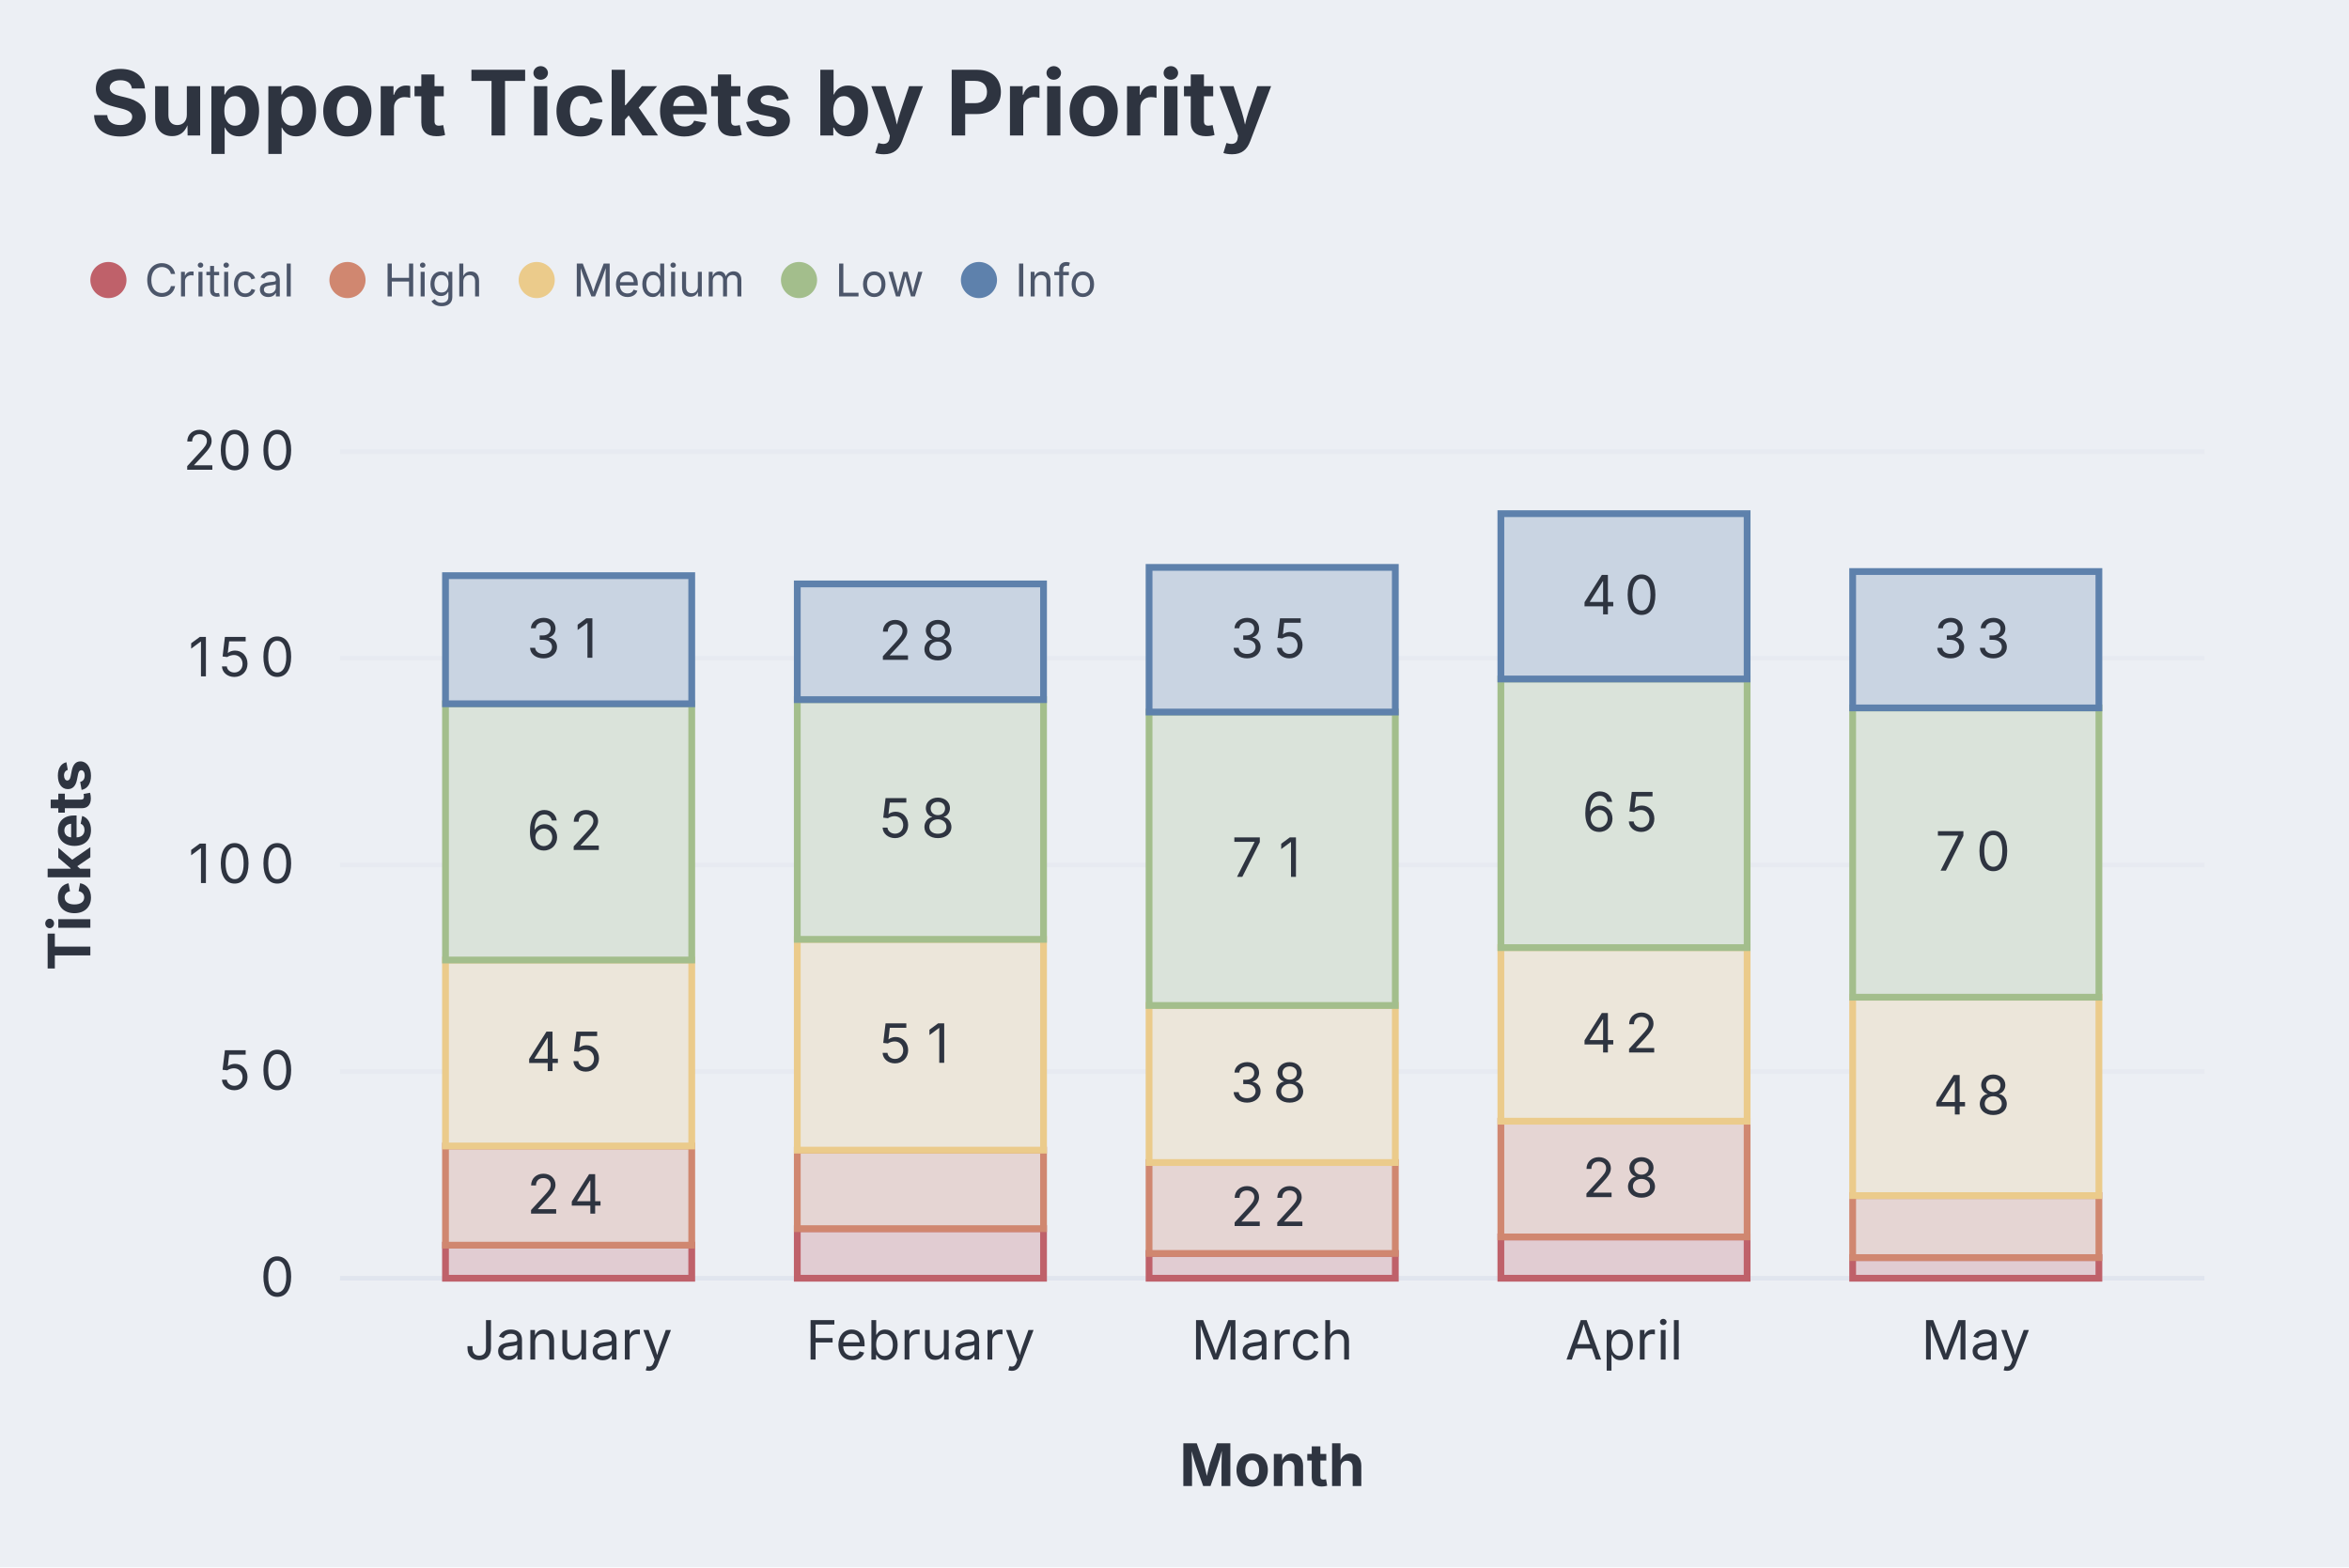
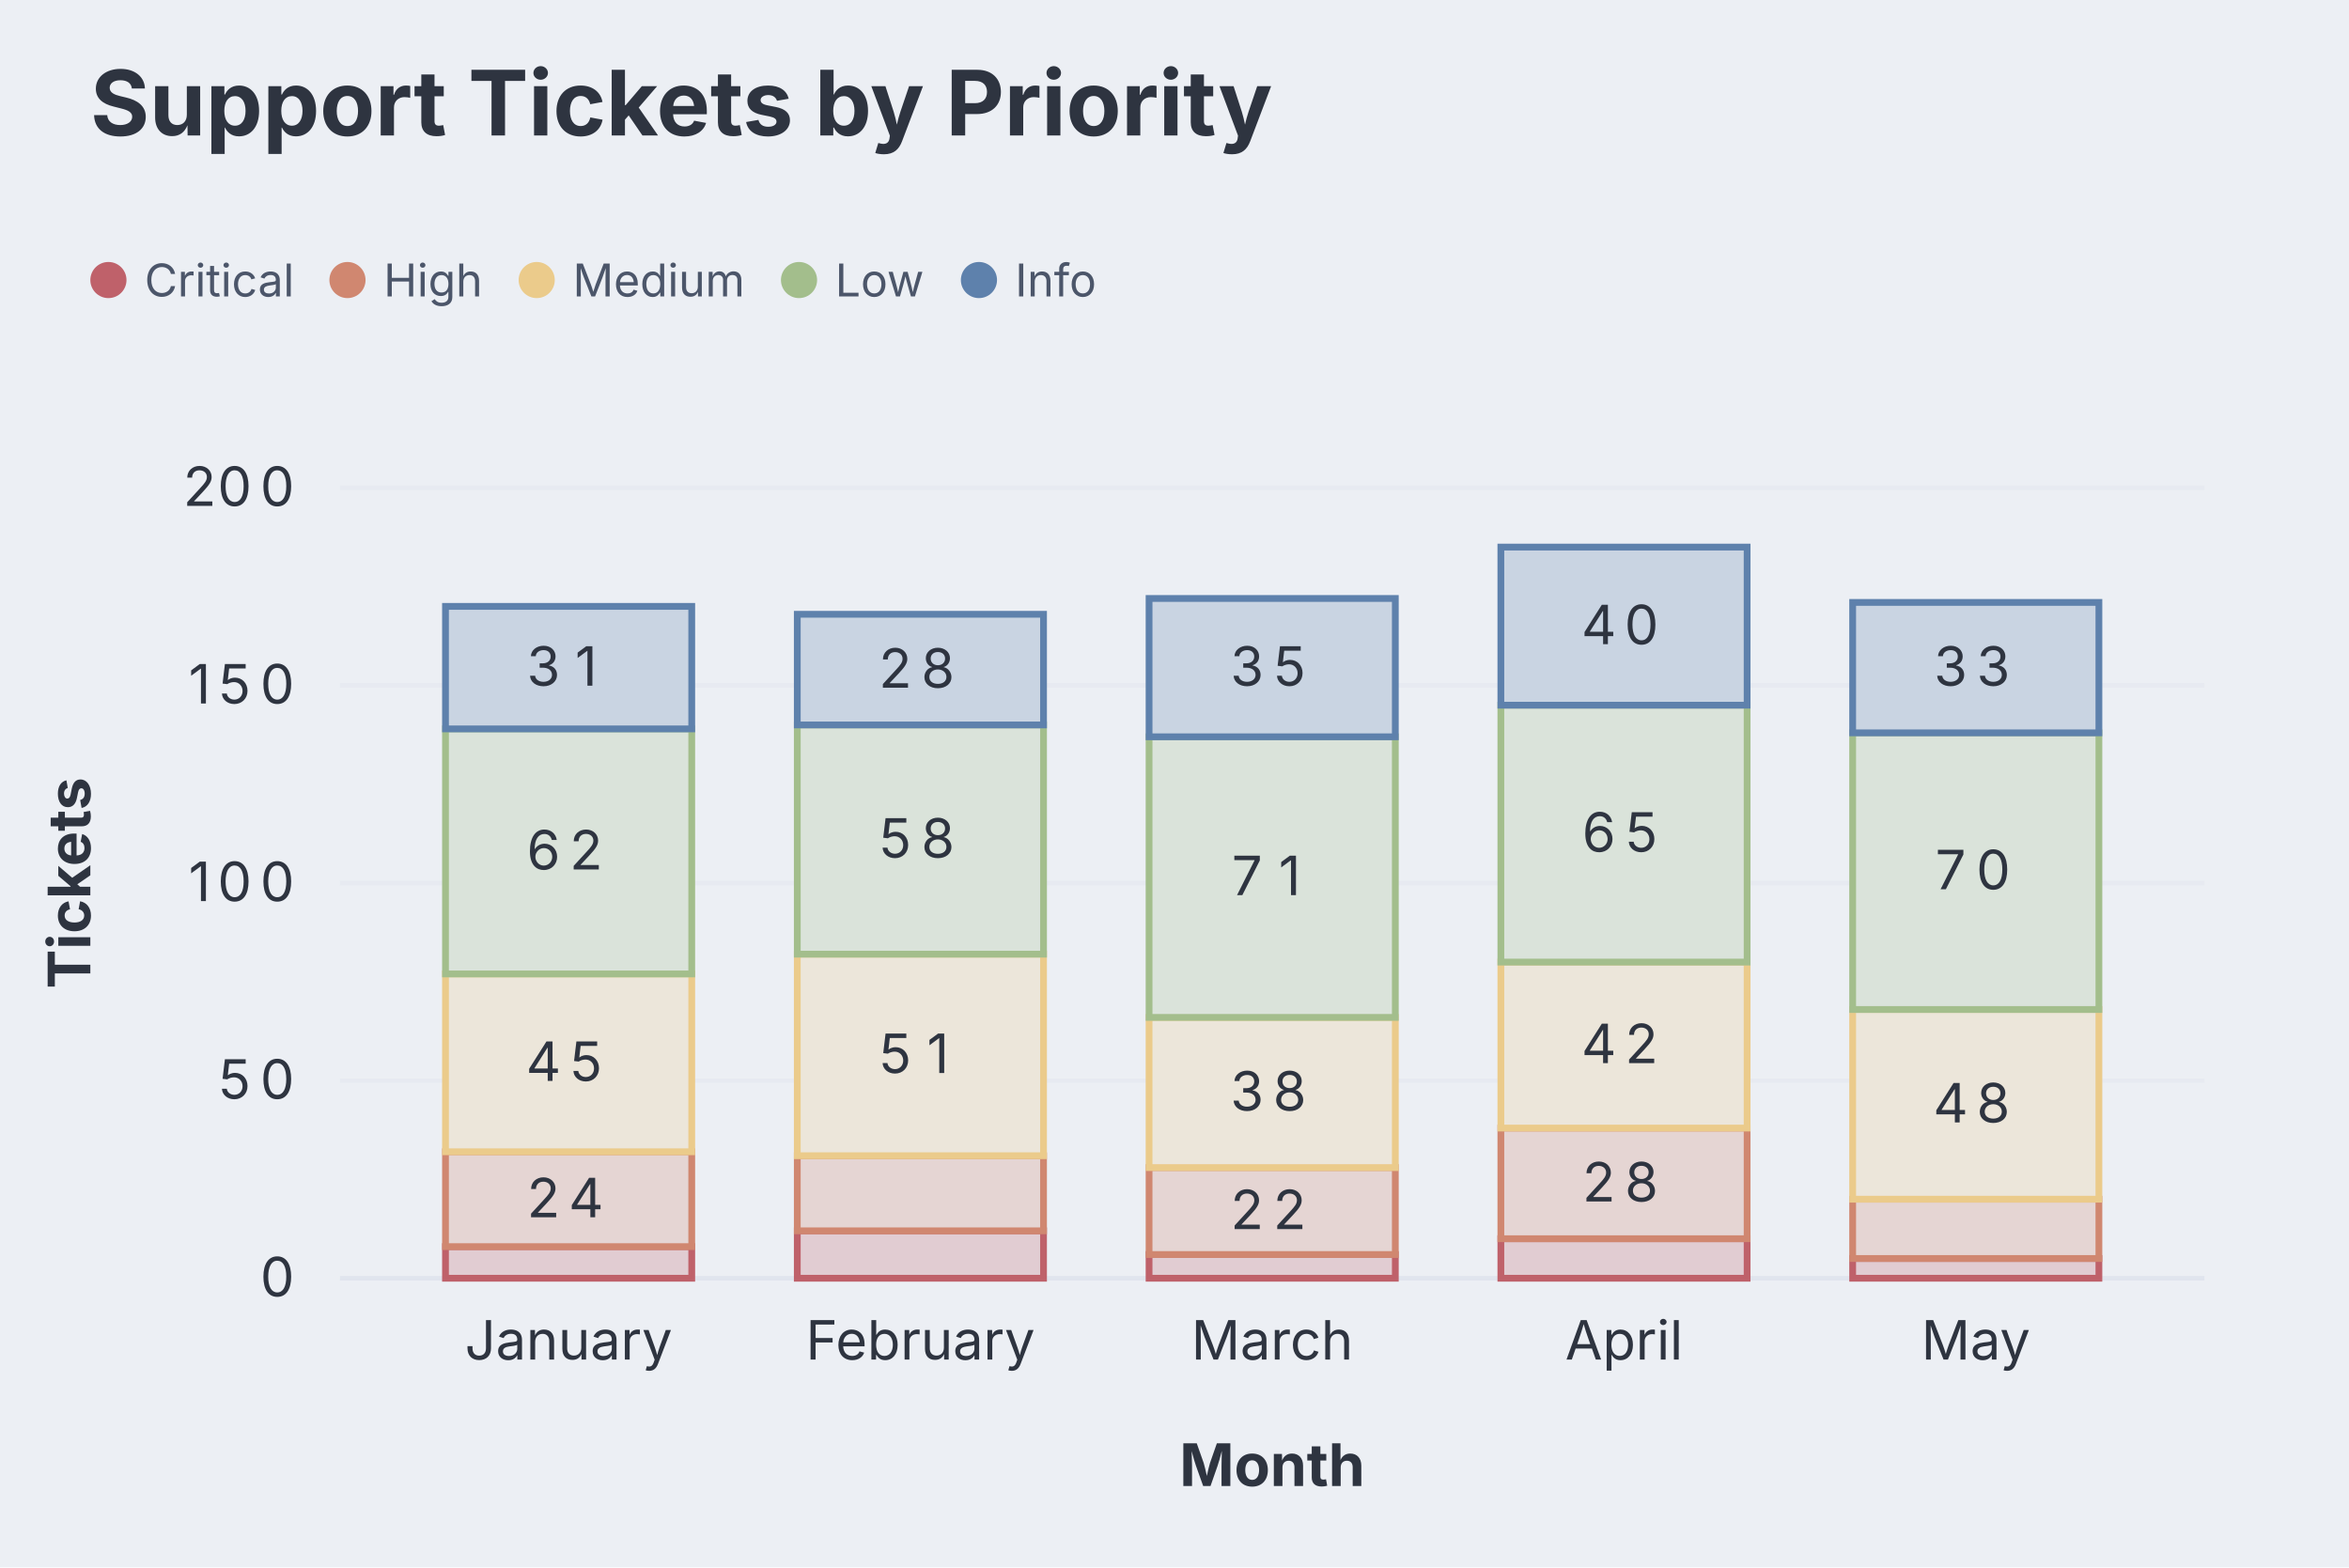
<svg xmlns="http://www.w3.org/2000/svg" aria-describedby="dgmo-desc-892dfbd8" role="img" aria-label="Support Tickets by Priority — Bar diagram" width="520" height="347" viewBox="0 0 520 347" style="background: rgb(236, 239, 244); font-family: Inter, system-ui, Avenir, Helvetica, Arial, sans-serif;">
  <style>.dgmo-datum:hover{filter:saturate(1.4) brightness(1.06)}.dgmo-datum{transition:filter .12s ease, opacity .12s ease}@media (hover:hover){svg:has(.dgmo-datum[data-emph-key="Critical"]:hover) .dgmo-datum:not([data-emph-key="Critical"]){opacity:0.18}svg:has(.dgmo-datum[data-emph-key="High"]:hover) .dgmo-datum:not([data-emph-key="High"]){opacity:0.18}svg:has(.dgmo-datum[data-emph-key="Medium"]:hover) .dgmo-datum:not([data-emph-key="Medium"]){opacity:0.18}svg:has(.dgmo-datum[data-emph-key="Low"]:hover) .dgmo-datum:not([data-emph-key="Low"]){opacity:0.18}svg:has(.dgmo-datum[data-emph-key="Info"]:hover) .dgmo-datum:not([data-emph-key="Info"]){opacity:0.18}svg:has([data-legend-entry="critical"]:hover) .dgmo-datum:not([data-emph-key="Critical"]){opacity:0.18}svg:has(.dgmo-datum[data-emph-key="Critical"]:hover):has([data-legend-entry="critical"]) [data-legend-entry]:not([data-legend-entry="critical"]){opacity:0.18}svg:has([data-legend-entry="high"]:hover) .dgmo-datum:not([data-emph-key="High"]){opacity:0.18}svg:has(.dgmo-datum[data-emph-key="High"]:hover):has([data-legend-entry="high"]) [data-legend-entry]:not([data-legend-entry="high"]){opacity:0.18}svg:has([data-legend-entry="medium"]:hover) .dgmo-datum:not([data-emph-key="Medium"]){opacity:0.18}svg:has(.dgmo-datum[data-emph-key="Medium"]:hover):has([data-legend-entry="medium"]) [data-legend-entry]:not([data-legend-entry="medium"]){opacity:0.18}svg:has([data-legend-entry="low"]:hover) .dgmo-datum:not([data-emph-key="Low"]){opacity:0.18}svg:has(.dgmo-datum[data-emph-key="Low"]:hover):has([data-legend-entry="low"]) [data-legend-entry]:not([data-legend-entry="low"]){opacity:0.18}svg:has([data-legend-entry="info"]:hover) .dgmo-datum:not([data-emph-key="Info"]){opacity:0.18}svg:has(.dgmo-datum[data-emph-key="Info"]:hover):has([data-legend-entry="info"]) [data-legend-entry]:not([data-legend-entry="info"]){opacity:0.18}}</style>
  <rect class="dgmo-canvas-bg" x="0" y="0" width="520" height="347" fill="#eceff4" />
  <text class="chart-title" x="20" y="30" text-anchor="start" fill="#2e3440" font-size="20" font-weight="bold" style="cursor: default;" data-line-number="1">Support Tickets by Priority</text>
  <g transform="translate(0,48)">
    <g data-frame-legend="" data-dx="20" transform="translate(20,0)">
      <g class="chart-legend" data-legend-active="series" data-legend-left="0" data-legend-right="231.01">
        <g transform="translate(0,0)" data-legend-group="series">
          <g data-legend-entry="critical" data-series-name="Critical">
            <rect x="0" y="0" width="52.92" height="28" fill="transparent" />
            <circle cx="4" cy="14" r="4" fill="#bf616a" />
            <text x="12" y="14" dominant-baseline="central" font-size="10" fill="#4c566a" font-family="Inter, system-ui, Avenir, Helvetica, Arial, sans-serif">Critical</text>
          </g>
          <g data-legend-entry="high" data-series-name="High">
            <rect x="52.92" y="0" width="41.89" height="28" fill="transparent" />
            <circle cx="56.92" cy="14" r="4" fill="#d08770" />
            <text x="64.92" y="14" dominant-baseline="central" font-size="10" fill="#4c566a" font-family="Inter, system-ui, Avenir, Helvetica, Arial, sans-serif">High</text>
          </g>
          <g data-legend-entry="medium" data-series-name="Medium">
            <rect x="94.81" y="0" width="58.07" height="28" fill="transparent" />
            <circle cx="98.81" cy="14" r="4" fill="#ebcb8b" />
            <text x="106.81" y="14" dominant-baseline="central" font-size="10" fill="#4c566a" font-family="Inter, system-ui, Avenir, Helvetica, Arial, sans-serif">Medium</text>
          </g>
          <g data-legend-entry="low" data-series-name="Low">
            <rect x="152.88" y="0" width="39.83" height="28" fill="transparent" />
            <circle cx="156.88" cy="14" r="4" fill="#a3be8c" />
            <text x="164.88" y="14" dominant-baseline="central" font-size="10" fill="#4c566a" font-family="Inter, system-ui, Avenir, Helvetica, Arial, sans-serif">Low</text>
          </g>
          <g data-legend-entry="info" data-series-name="Info">
            <rect x="192.71" y="0" width="38.3" height="28" fill="transparent" />
            <circle cx="196.71" cy="14" r="4" fill="#5e81ac" />
            <text x="204.71" y="14" dominant-baseline="central" font-size="10" fill="#4c566a" font-family="Inter, system-ui, Avenir, Helvetica, Arial, sans-serif">Info</text>
          </g>
        </g>
      </g>
    </g>
  </g>
  <line x1="75.256" x2="488" y1="283" y2="283" stroke="#d8dee9" stroke-opacity="0.6" />
  <text x="61.38" y="287" text-anchor="middle" fill="#2e3440" font-size="12" font-family="Inter, system-ui, Avenir, Helvetica, Arial, sans-serif">
    <tspan x="61.38">0</tspan>
  </text>
-   <line x1="75.256" x2="488" y1="237.25" y2="237.25" stroke="#d8dee9" stroke-opacity="0.25" />
-   <text x="57.504" y="241.25" text-anchor="middle" fill="#2e3440" font-size="12" font-family="Inter, system-ui, Avenir, Helvetica, Arial, sans-serif">
+   <line x1="75.256" x2="488" y1="239.25" y2="239.25" stroke="#d8dee9" stroke-opacity="0.25" />
+   <text x="57.504" y="243.25" text-anchor="middle" fill="#2e3440" font-size="12" font-family="Inter, system-ui, Avenir, Helvetica, Arial, sans-serif">
    <tspan x="53.63">5</tspan>
    <tspan x="61.38">0</tspan>
  </text>
-   <line x1="75.256" x2="488" y1="191.5" y2="191.5" stroke="#d8dee9" stroke-opacity="0.25" />
-   <text x="53.628" y="195.5" text-anchor="middle" fill="#2e3440" font-size="12" font-family="Inter, system-ui, Avenir, Helvetica, Arial, sans-serif">
+   <line x1="75.256" x2="488" y1="195.5" y2="195.5" stroke="#d8dee9" stroke-opacity="0.25" />
+   <text x="53.628" y="199.5" text-anchor="middle" fill="#2e3440" font-size="12" font-family="Inter, system-ui, Avenir, Helvetica, Arial, sans-serif">
    <tspan x="45.88">1</tspan>
    <tspan x="53.63">0</tspan>
    <tspan x="61.38">0</tspan>
  </text>
-   <line x1="75.256" x2="488" y1="145.75" y2="145.75" stroke="#d8dee9" stroke-opacity="0.25" />
-   <text x="53.628" y="149.75" text-anchor="middle" fill="#2e3440" font-size="12" font-family="Inter, system-ui, Avenir, Helvetica, Arial, sans-serif">
+   <line x1="75.256" x2="488" y1="151.75" y2="151.75" stroke="#d8dee9" stroke-opacity="0.25" />
+   <text x="53.628" y="155.75" text-anchor="middle" fill="#2e3440" font-size="12" font-family="Inter, system-ui, Avenir, Helvetica, Arial, sans-serif">
    <tspan x="45.88">1</tspan>
    <tspan x="53.63">5</tspan>
    <tspan x="61.38">0</tspan>
  </text>
-   <line x1="75.256" x2="488" y1="100" y2="100" stroke="#d8dee9" stroke-opacity="0.25" />
-   <text x="53.628" y="104" text-anchor="middle" fill="#2e3440" font-size="12" font-family="Inter, system-ui, Avenir, Helvetica, Arial, sans-serif">
+   <line x1="75.256" x2="488" y1="108" y2="108" stroke="#d8dee9" stroke-opacity="0.25" />
+   <text x="53.628" y="112" text-anchor="middle" fill="#2e3440" font-size="12" font-family="Inter, system-ui, Avenir, Helvetica, Arial, sans-serif">
    <tspan x="45.88">2</tspan>
    <tspan x="53.63">0</tspan>
    <tspan x="61.38">0</tspan>
  </text>
  <text class="dgmo-tick" fill="#2e3440" font-size="12" font-family="Inter, system-ui, Avenir, Helvetica, Arial, sans-serif" x="125.876" y="301" text-anchor="middle">January</text>
  <text class="dgmo-tick" fill="#2e3440" font-size="12" font-family="Inter, system-ui, Avenir, Helvetica, Arial, sans-serif" x="203.752" y="301" text-anchor="middle">February</text>
  <text class="dgmo-tick" fill="#2e3440" font-size="12" font-family="Inter, system-ui, Avenir, Helvetica, Arial, sans-serif" x="281.628" y="301" text-anchor="middle">March</text>
  <text class="dgmo-tick" fill="#2e3440" font-size="12" font-family="Inter, system-ui, Avenir, Helvetica, Arial, sans-serif" x="359.504" y="301" text-anchor="middle">April</text>
  <text class="dgmo-tick" fill="#2e3440" font-size="12" font-family="Inter, system-ui, Avenir, Helvetica, Arial, sans-serif" x="437.38" y="301" text-anchor="middle">May</text>
-   <rect x="98.619" y="275.68" width="54.513" height="7.32" fill="#e1ccd2" stroke="#bf616a" stroke-width="1.5" class="dgmo-datum" data-line-number="12" data-emph-key="Critical" data-name="January · Critical" data-value="8" data-color="#bf616a" data-series-name="Critical" />
-   <rect x="98.619" y="253.72" width="54.513" height="21.96" fill="#e5d5d3" stroke="#d08770" stroke-width="1.5" class="dgmo-datum" data-line-number="12" data-emph-key="High" data-name="January · High" data-value="24" data-color="#d08770" data-series-name="High" />
-   <text x="125.876" y="268.7" text-anchor="middle" fill="#2e3440" font-size="12" font-family="Inter, system-ui, Avenir, Helvetica, Arial, sans-serif">
+   <rect x="98.619" y="276" width="54.513" height="7" fill="#e1ccd2" stroke="#bf616a" stroke-width="1.5" class="dgmo-datum" data-line-number="12" data-emph-key="Critical" data-name="January · Critical" data-value="8" data-color="#bf616a" data-series-name="Critical" />
+   <rect x="98.619" y="255" width="54.513" height="21" fill="#e5d5d3" stroke="#d08770" stroke-width="1.5" class="dgmo-datum" data-line-number="12" data-emph-key="High" data-name="January · High" data-value="24" data-color="#d08770" data-series-name="High" />
+   <text x="125.876" y="269.5" text-anchor="middle" fill="#2e3440" font-size="12" font-family="Inter, system-ui, Avenir, Helvetica, Arial, sans-serif">
    <tspan x="122">2</tspan>
    <tspan x="129.75">4</tspan>
  </text>
-   <rect x="98.619" y="212.545" width="54.513" height="41.175" fill="#ece6da" stroke="#ebcb8b" stroke-width="1.5" class="dgmo-datum" data-line-number="12" data-emph-key="Medium" data-name="January · Medium" data-value="45" data-color="#ebcb8b" data-series-name="Medium" />
-   <text x="125.876" y="237.132" text-anchor="middle" fill="#2e3440" font-size="12" font-family="Inter, system-ui, Avenir, Helvetica, Arial, sans-serif">
+   <rect x="98.619" y="215.625" width="54.513" height="39.375" fill="#ece6da" stroke="#ebcb8b" stroke-width="1.5" class="dgmo-datum" data-line-number="12" data-emph-key="Medium" data-name="January · Medium" data-value="45" data-color="#ebcb8b" data-series-name="Medium" />
+   <text x="125.876" y="239.312" text-anchor="middle" fill="#2e3440" font-size="12" font-family="Inter, system-ui, Avenir, Helvetica, Arial, sans-serif">
    <tspan x="122">4</tspan>
    <tspan x="129.75">5</tspan>
  </text>
-   <rect x="98.619" y="155.815" width="54.513" height="56.73" fill="#dae3da" stroke="#a3be8c" stroke-width="1.5" class="dgmo-datum" data-line-number="12" data-emph-key="Low" data-name="January · Low" data-value="62" data-color="#a3be8c" data-series-name="Low" />
-   <text x="125.876" y="188.18" text-anchor="middle" fill="#2e3440" font-size="12" font-family="Inter, system-ui, Avenir, Helvetica, Arial, sans-serif">
+   <rect x="98.619" y="161.375" width="54.513" height="54.25" fill="#dae3da" stroke="#a3be8c" stroke-width="1.5" class="dgmo-datum" data-line-number="12" data-emph-key="Low" data-name="January · Low" data-value="62" data-color="#a3be8c" data-series-name="Low" />
+   <text x="125.876" y="192.5" text-anchor="middle" fill="#2e3440" font-size="12" font-family="Inter, system-ui, Avenir, Helvetica, Arial, sans-serif">
    <tspan x="122">6</tspan>
    <tspan x="129.75">2</tspan>
  </text>
-   <rect x="98.619" y="127.45" width="54.513" height="28.365" fill="#c9d4e2" stroke="#5e81ac" stroke-width="1.5" class="dgmo-datum" data-line-number="12" data-emph-key="Info" data-name="January · Info" data-value="31" data-color="#5e81ac" data-series-name="Info" />
-   <text x="125.876" y="145.632" text-anchor="middle" fill="#2e3440" font-size="12" font-family="Inter, system-ui, Avenir, Helvetica, Arial, sans-serif">
+   <rect x="98.619" y="134.25" width="54.513" height="27.125" fill="#c9d4e2" stroke="#5e81ac" stroke-width="1.5" class="dgmo-datum" data-line-number="12" data-emph-key="Info" data-name="January · Info" data-value="31" data-color="#5e81ac" data-series-name="Info" />
+   <text x="125.876" y="151.812" text-anchor="middle" fill="#2e3440" font-size="12" font-family="Inter, system-ui, Avenir, Helvetica, Arial, sans-serif">
    <tspan x="122">3</tspan>
    <tspan x="129.75">1</tspan>
  </text>
-   <rect x="176.495" y="272.02" width="54.513" height="10.98" fill="#e1ccd2" stroke="#bf616a" stroke-width="1.5" class="dgmo-datum" data-line-number="13" data-emph-key="Critical" data-name="February · Critical" data-value="12" data-color="#bf616a" data-series-name="Critical" />
-   <rect x="176.495" y="254.635" width="54.513" height="17.385" fill="#e5d5d3" stroke="#d08770" stroke-width="1.5" class="dgmo-datum" data-line-number="13" data-emph-key="High" data-name="February · High" data-value="19" data-color="#d08770" data-series-name="High" />
-   <rect x="176.495" y="207.97" width="54.513" height="46.665" fill="#ece6da" stroke="#ebcb8b" stroke-width="1.5" class="dgmo-datum" data-line-number="13" data-emph-key="Medium" data-name="February · Medium" data-value="51" data-color="#ebcb8b" data-series-name="Medium" />
-   <text x="203.752" y="235.303" text-anchor="middle" fill="#2e3440" font-size="12" font-family="Inter, system-ui, Avenir, Helvetica, Arial, sans-serif">
+   <rect x="176.495" y="272.5" width="54.513" height="10.5" fill="#e1ccd2" stroke="#bf616a" stroke-width="1.5" class="dgmo-datum" data-line-number="13" data-emph-key="Critical" data-name="February · Critical" data-value="12" data-color="#bf616a" data-series-name="Critical" />
+   <rect x="176.495" y="255.875" width="54.513" height="16.625" fill="#e5d5d3" stroke="#d08770" stroke-width="1.5" class="dgmo-datum" data-line-number="13" data-emph-key="High" data-name="February · High" data-value="19" data-color="#d08770" data-series-name="High" />
+   <rect x="176.495" y="211.25" width="54.513" height="44.625" fill="#ece6da" stroke="#ebcb8b" stroke-width="1.5" class="dgmo-datum" data-line-number="13" data-emph-key="Medium" data-name="February · Medium" data-value="51" data-color="#ebcb8b" data-series-name="Medium" />
+   <text x="203.752" y="237.562" text-anchor="middle" fill="#2e3440" font-size="12" font-family="Inter, system-ui, Avenir, Helvetica, Arial, sans-serif">
    <tspan x="199.88">5</tspan>
    <tspan x="207.63">1</tspan>
  </text>
-   <rect x="176.495" y="154.9" width="54.513" height="53.07" fill="#dae3da" stroke="#a3be8c" stroke-width="1.5" class="dgmo-datum" data-line-number="13" data-emph-key="Low" data-name="February · Low" data-value="58" data-color="#a3be8c" data-series-name="Low" />
-   <text x="203.752" y="185.435" text-anchor="middle" fill="#2e3440" font-size="12" font-family="Inter, system-ui, Avenir, Helvetica, Arial, sans-serif">
+   <rect x="176.495" y="160.5" width="54.513" height="50.75" fill="#dae3da" stroke="#a3be8c" stroke-width="1.5" class="dgmo-datum" data-line-number="13" data-emph-key="Low" data-name="February · Low" data-value="58" data-color="#a3be8c" data-series-name="Low" />
+   <text x="203.752" y="189.875" text-anchor="middle" fill="#2e3440" font-size="12" font-family="Inter, system-ui, Avenir, Helvetica, Arial, sans-serif">
    <tspan x="199.88">5</tspan>
    <tspan x="207.63">8</tspan>
  </text>
-   <rect x="176.495" y="129.28" width="54.513" height="25.62" fill="#c9d4e2" stroke="#5e81ac" stroke-width="1.5" class="dgmo-datum" data-line-number="13" data-emph-key="Info" data-name="February · Info" data-value="28" data-color="#5e81ac" data-series-name="Info" />
-   <text x="203.752" y="146.09" text-anchor="middle" fill="#2e3440" font-size="12" font-family="Inter, system-ui, Avenir, Helvetica, Arial, sans-serif">
+   <rect x="176.495" y="136" width="54.513" height="24.5" fill="#c9d4e2" stroke="#5e81ac" stroke-width="1.5" class="dgmo-datum" data-line-number="13" data-emph-key="Info" data-name="February · Info" data-value="28" data-color="#5e81ac" data-series-name="Info" />
+   <text x="203.752" y="152.25" text-anchor="middle" fill="#2e3440" font-size="12" font-family="Inter, system-ui, Avenir, Helvetica, Arial, sans-serif">
    <tspan x="199.88">2</tspan>
    <tspan x="207.63">8</tspan>
  </text>
-   <rect x="254.371" y="277.51" width="54.513" height="5.49" fill="#e1ccd2" stroke="#bf616a" stroke-width="1.5" class="dgmo-datum" data-line-number="14" data-emph-key="Critical" data-name="March · Critical" data-value="6" data-color="#bf616a" data-series-name="Critical" />
-   <rect x="254.371" y="257.38" width="54.513" height="20.13" fill="#e5d5d3" stroke="#d08770" stroke-width="1.5" class="dgmo-datum" data-line-number="14" data-emph-key="High" data-name="March · High" data-value="22" data-color="#d08770" data-series-name="High" />
-   <text x="281.628" y="271.445" text-anchor="middle" fill="#2e3440" font-size="12" font-family="Inter, system-ui, Avenir, Helvetica, Arial, sans-serif">
+   <rect x="254.371" y="277.75" width="54.513" height="5.25" fill="#e1ccd2" stroke="#bf616a" stroke-width="1.5" class="dgmo-datum" data-line-number="14" data-emph-key="Critical" data-name="March · Critical" data-value="6" data-color="#bf616a" data-series-name="Critical" />
+   <rect x="254.371" y="258.5" width="54.513" height="19.25" fill="#e5d5d3" stroke="#d08770" stroke-width="1.5" class="dgmo-datum" data-line-number="14" data-emph-key="High" data-name="March · High" data-value="22" data-color="#d08770" data-series-name="High" />
+   <text x="281.628" y="272.125" text-anchor="middle" fill="#2e3440" font-size="12" font-family="Inter, system-ui, Avenir, Helvetica, Arial, sans-serif">
    <tspan x="277.75">2</tspan>
    <tspan x="285.5">2</tspan>
  </text>
-   <rect x="254.371" y="222.61" width="54.513" height="34.77" fill="#ece6da" stroke="#ebcb8b" stroke-width="1.5" class="dgmo-datum" data-line-number="14" data-emph-key="Medium" data-name="March · Medium" data-value="38" data-color="#ebcb8b" data-series-name="Medium" />
-   <text x="281.628" y="243.995" text-anchor="middle" fill="#2e3440" font-size="12" font-family="Inter, system-ui, Avenir, Helvetica, Arial, sans-serif">
+   <rect x="254.371" y="225.25" width="54.513" height="33.25" fill="#ece6da" stroke="#ebcb8b" stroke-width="1.5" class="dgmo-datum" data-line-number="14" data-emph-key="Medium" data-name="March · Medium" data-value="38" data-color="#ebcb8b" data-series-name="Medium" />
+   <text x="281.628" y="245.875" text-anchor="middle" fill="#2e3440" font-size="12" font-family="Inter, system-ui, Avenir, Helvetica, Arial, sans-serif">
    <tspan x="277.75">3</tspan>
    <tspan x="285.5">8</tspan>
  </text>
-   <rect x="254.371" y="157.645" width="54.513" height="64.965" fill="#dae3da" stroke="#a3be8c" stroke-width="1.5" class="dgmo-datum" data-line-number="14" data-emph-key="Low" data-name="March · Low" data-value="71" data-color="#a3be8c" data-series-name="Low" />
-   <text x="281.628" y="194.127" text-anchor="middle" fill="#2e3440" font-size="12" font-family="Inter, system-ui, Avenir, Helvetica, Arial, sans-serif">
+   <rect x="254.371" y="163.125" width="54.513" height="62.125" fill="#dae3da" stroke="#a3be8c" stroke-width="1.5" class="dgmo-datum" data-line-number="14" data-emph-key="Low" data-name="March · Low" data-value="71" data-color="#a3be8c" data-series-name="Low" />
+   <text x="281.628" y="198.188" text-anchor="middle" fill="#2e3440" font-size="12" font-family="Inter, system-ui, Avenir, Helvetica, Arial, sans-serif">
    <tspan x="277.75">7</tspan>
    <tspan x="285.5">1</tspan>
  </text>
-   <rect x="254.371" y="125.62" width="54.513" height="32.025" fill="#c9d4e2" stroke="#5e81ac" stroke-width="1.5" class="dgmo-datum" data-line-number="14" data-emph-key="Info" data-name="March · Info" data-value="35" data-color="#5e81ac" data-series-name="Info" />
-   <text x="281.628" y="145.632" text-anchor="middle" fill="#2e3440" font-size="12" font-family="Inter, system-ui, Avenir, Helvetica, Arial, sans-serif">
+   <rect x="254.371" y="132.5" width="54.513" height="30.625" fill="#c9d4e2" stroke="#5e81ac" stroke-width="1.5" class="dgmo-datum" data-line-number="14" data-emph-key="Info" data-name="March · Info" data-value="35" data-color="#5e81ac" data-series-name="Info" />
+   <text x="281.628" y="151.812" text-anchor="middle" fill="#2e3440" font-size="12" font-family="Inter, system-ui, Avenir, Helvetica, Arial, sans-serif">
    <tspan x="277.75">3</tspan>
    <tspan x="285.5">5</tspan>
  </text>
-   <rect x="332.248" y="273.85" width="54.513" height="9.15" fill="#e1ccd2" stroke="#bf616a" stroke-width="1.5" class="dgmo-datum" data-line-number="15" data-emph-key="Critical" data-name="April · Critical" data-value="10" data-color="#bf616a" data-series-name="Critical" />
-   <rect x="332.248" y="248.23" width="54.513" height="25.62" fill="#e5d5d3" stroke="#d08770" stroke-width="1.5" class="dgmo-datum" data-line-number="15" data-emph-key="High" data-name="April · High" data-value="28" data-color="#d08770" data-series-name="High" />
-   <text x="359.504" y="265.04" text-anchor="middle" fill="#2e3440" font-size="12" font-family="Inter, system-ui, Avenir, Helvetica, Arial, sans-serif">
+   <rect x="332.248" y="274.25" width="54.513" height="8.75" fill="#e1ccd2" stroke="#bf616a" stroke-width="1.5" class="dgmo-datum" data-line-number="15" data-emph-key="Critical" data-name="April · Critical" data-value="10" data-color="#bf616a" data-series-name="Critical" />
+   <rect x="332.248" y="249.75" width="54.513" height="24.5" fill="#e5d5d3" stroke="#d08770" stroke-width="1.5" class="dgmo-datum" data-line-number="15" data-emph-key="High" data-name="April · High" data-value="28" data-color="#d08770" data-series-name="High" />
+   <text x="359.504" y="266" text-anchor="middle" fill="#2e3440" font-size="12" font-family="Inter, system-ui, Avenir, Helvetica, Arial, sans-serif">
    <tspan x="355.63">2</tspan>
    <tspan x="363.38">8</tspan>
  </text>
-   <rect x="332.248" y="209.8" width="54.513" height="38.43" fill="#ece6da" stroke="#ebcb8b" stroke-width="1.5" class="dgmo-datum" data-line-number="15" data-emph-key="Medium" data-name="April · Medium" data-value="42" data-color="#ebcb8b" data-series-name="Medium" />
-   <text x="359.504" y="233.015" text-anchor="middle" fill="#2e3440" font-size="12" font-family="Inter, system-ui, Avenir, Helvetica, Arial, sans-serif">
+   <rect x="332.248" y="213" width="54.513" height="36.75" fill="#ece6da" stroke="#ebcb8b" stroke-width="1.5" class="dgmo-datum" data-line-number="15" data-emph-key="Medium" data-name="April · Medium" data-value="42" data-color="#ebcb8b" data-series-name="Medium" />
+   <text x="359.504" y="235.375" text-anchor="middle" fill="#2e3440" font-size="12" font-family="Inter, system-ui, Avenir, Helvetica, Arial, sans-serif">
    <tspan x="355.63">4</tspan>
    <tspan x="363.38">2</tspan>
  </text>
-   <rect x="332.248" y="150.325" width="54.513" height="59.475" fill="#dae3da" stroke="#a3be8c" stroke-width="1.5" class="dgmo-datum" data-line-number="15" data-emph-key="Low" data-name="April · Low" data-value="65" data-color="#a3be8c" data-series-name="Low" />
-   <text x="359.504" y="184.062" text-anchor="middle" fill="#2e3440" font-size="12" font-family="Inter, system-ui, Avenir, Helvetica, Arial, sans-serif">
+   <rect x="332.248" y="156.125" width="54.513" height="56.875" fill="#dae3da" stroke="#a3be8c" stroke-width="1.5" class="dgmo-datum" data-line-number="15" data-emph-key="Low" data-name="April · Low" data-value="65" data-color="#a3be8c" data-series-name="Low" />
+   <text x="359.504" y="188.562" text-anchor="middle" fill="#2e3440" font-size="12" font-family="Inter, system-ui, Avenir, Helvetica, Arial, sans-serif">
    <tspan x="355.63">6</tspan>
    <tspan x="363.38">5</tspan>
  </text>
-   <rect x="332.248" y="113.725" width="54.513" height="36.6" fill="#c9d4e2" stroke="#5e81ac" stroke-width="1.5" class="dgmo-datum" data-line-number="15" data-emph-key="Info" data-name="April · Info" data-value="40" data-color="#5e81ac" data-series-name="Info" />
-   <text x="359.504" y="136.025" text-anchor="middle" fill="#2e3440" font-size="12" font-family="Inter, system-ui, Avenir, Helvetica, Arial, sans-serif">
+   <rect x="332.248" y="121.125" width="54.513" height="35" fill="#c9d4e2" stroke="#5e81ac" stroke-width="1.5" class="dgmo-datum" data-line-number="15" data-emph-key="Info" data-name="April · Info" data-value="40" data-color="#5e81ac" data-series-name="Info" />
+   <text x="359.504" y="142.625" text-anchor="middle" fill="#2e3440" font-size="12" font-family="Inter, system-ui, Avenir, Helvetica, Arial, sans-serif">
    <tspan x="355.63">4</tspan>
    <tspan x="363.38">0</tspan>
  </text>
-   <rect x="410.124" y="278.425" width="54.513" height="4.575" fill="#e1ccd2" stroke="#bf616a" stroke-width="1.5" class="dgmo-datum" data-line-number="16" data-emph-key="Critical" data-name="May · Critical" data-value="5" data-color="#bf616a" data-series-name="Critical" />
-   <rect x="410.124" y="264.7" width="54.513" height="13.725" fill="#e5d5d3" stroke="#d08770" stroke-width="1.5" class="dgmo-datum" data-line-number="16" data-emph-key="High" data-name="May · High" data-value="15" data-color="#d08770" data-series-name="High" />
-   <rect x="410.124" y="220.78" width="54.513" height="43.92" fill="#ece6da" stroke="#ebcb8b" stroke-width="1.5" class="dgmo-datum" data-line-number="16" data-emph-key="Medium" data-name="May · Medium" data-value="48" data-color="#ebcb8b" data-series-name="Medium" />
-   <text x="437.38" y="246.74" text-anchor="middle" fill="#2e3440" font-size="12" font-family="Inter, system-ui, Avenir, Helvetica, Arial, sans-serif">
+   <rect x="410.124" y="278.625" width="54.513" height="4.375" fill="#e1ccd2" stroke="#bf616a" stroke-width="1.5" class="dgmo-datum" data-line-number="16" data-emph-key="Critical" data-name="May · Critical" data-value="5" data-color="#bf616a" data-series-name="Critical" />
+   <rect x="410.124" y="265.5" width="54.513" height="13.125" fill="#e5d5d3" stroke="#d08770" stroke-width="1.5" class="dgmo-datum" data-line-number="16" data-emph-key="High" data-name="May · High" data-value="15" data-color="#d08770" data-series-name="High" />
+   <rect x="410.124" y="223.5" width="54.513" height="42" fill="#ece6da" stroke="#ebcb8b" stroke-width="1.5" class="dgmo-datum" data-line-number="16" data-emph-key="Medium" data-name="May · Medium" data-value="48" data-color="#ebcb8b" data-series-name="Medium" />
+   <text x="437.38" y="248.5" text-anchor="middle" fill="#2e3440" font-size="12" font-family="Inter, system-ui, Avenir, Helvetica, Arial, sans-serif">
    <tspan x="433.5">4</tspan>
    <tspan x="441.26">8</tspan>
  </text>
-   <rect x="410.124" y="156.73" width="54.513" height="64.05" fill="#dae3da" stroke="#a3be8c" stroke-width="1.5" class="dgmo-datum" data-line-number="16" data-emph-key="Low" data-name="May · Low" data-value="70" data-color="#a3be8c" data-series-name="Low" />
-   <text x="437.38" y="192.755" text-anchor="middle" fill="#2e3440" font-size="12" font-family="Inter, system-ui, Avenir, Helvetica, Arial, sans-serif">
+   <rect x="410.124" y="162.25" width="54.513" height="61.25" fill="#dae3da" stroke="#a3be8c" stroke-width="1.5" class="dgmo-datum" data-line-number="16" data-emph-key="Low" data-name="May · Low" data-value="70" data-color="#a3be8c" data-series-name="Low" />
+   <text x="437.38" y="196.875" text-anchor="middle" fill="#2e3440" font-size="12" font-family="Inter, system-ui, Avenir, Helvetica, Arial, sans-serif">
    <tspan x="433.5">7</tspan>
    <tspan x="441.26">0</tspan>
  </text>
-   <rect x="410.124" y="126.535" width="54.513" height="30.195" fill="#c9d4e2" stroke="#5e81ac" stroke-width="1.5" class="dgmo-datum" data-line-number="16" data-emph-key="Info" data-name="May · Info" data-value="33" data-color="#5e81ac" data-series-name="Info" />
-   <text x="437.38" y="145.632" text-anchor="middle" fill="#2e3440" font-size="12" font-family="Inter, system-ui, Avenir, Helvetica, Arial, sans-serif">
+   <rect x="410.124" y="133.375" width="54.513" height="28.875" fill="#c9d4e2" stroke="#5e81ac" stroke-width="1.5" class="dgmo-datum" data-line-number="16" data-emph-key="Info" data-name="May · Info" data-value="33" data-color="#5e81ac" data-series-name="Info" />
+   <text x="437.38" y="151.812" text-anchor="middle" fill="#2e3440" font-size="12" font-family="Inter, system-ui, Avenir, Helvetica, Arial, sans-serif">
    <tspan x="433.5">3</tspan>
    <tspan x="441.26">3</tspan>
  </text>
  <text x="281.628" y="329" text-anchor="middle" fill="#2e3440" font-size="13" font-family="Inter, system-ui, Avenir, Helvetica, Arial, sans-serif" font-weight="bold">Month</text>
-   <text transform="translate(20,191.5) rotate(-90)" text-anchor="middle" fill="#2e3440" font-size="13" font-family="Inter, system-ui, Avenir, Helvetica, Arial, sans-serif" font-weight="bold">Tickets</text>
+   <text transform="translate(20,195.5) rotate(-90)" text-anchor="middle" fill="#2e3440" font-size="13" font-family="Inter, system-ui, Avenir, Helvetica, Arial, sans-serif" font-weight="bold">Tickets</text>
</svg>
